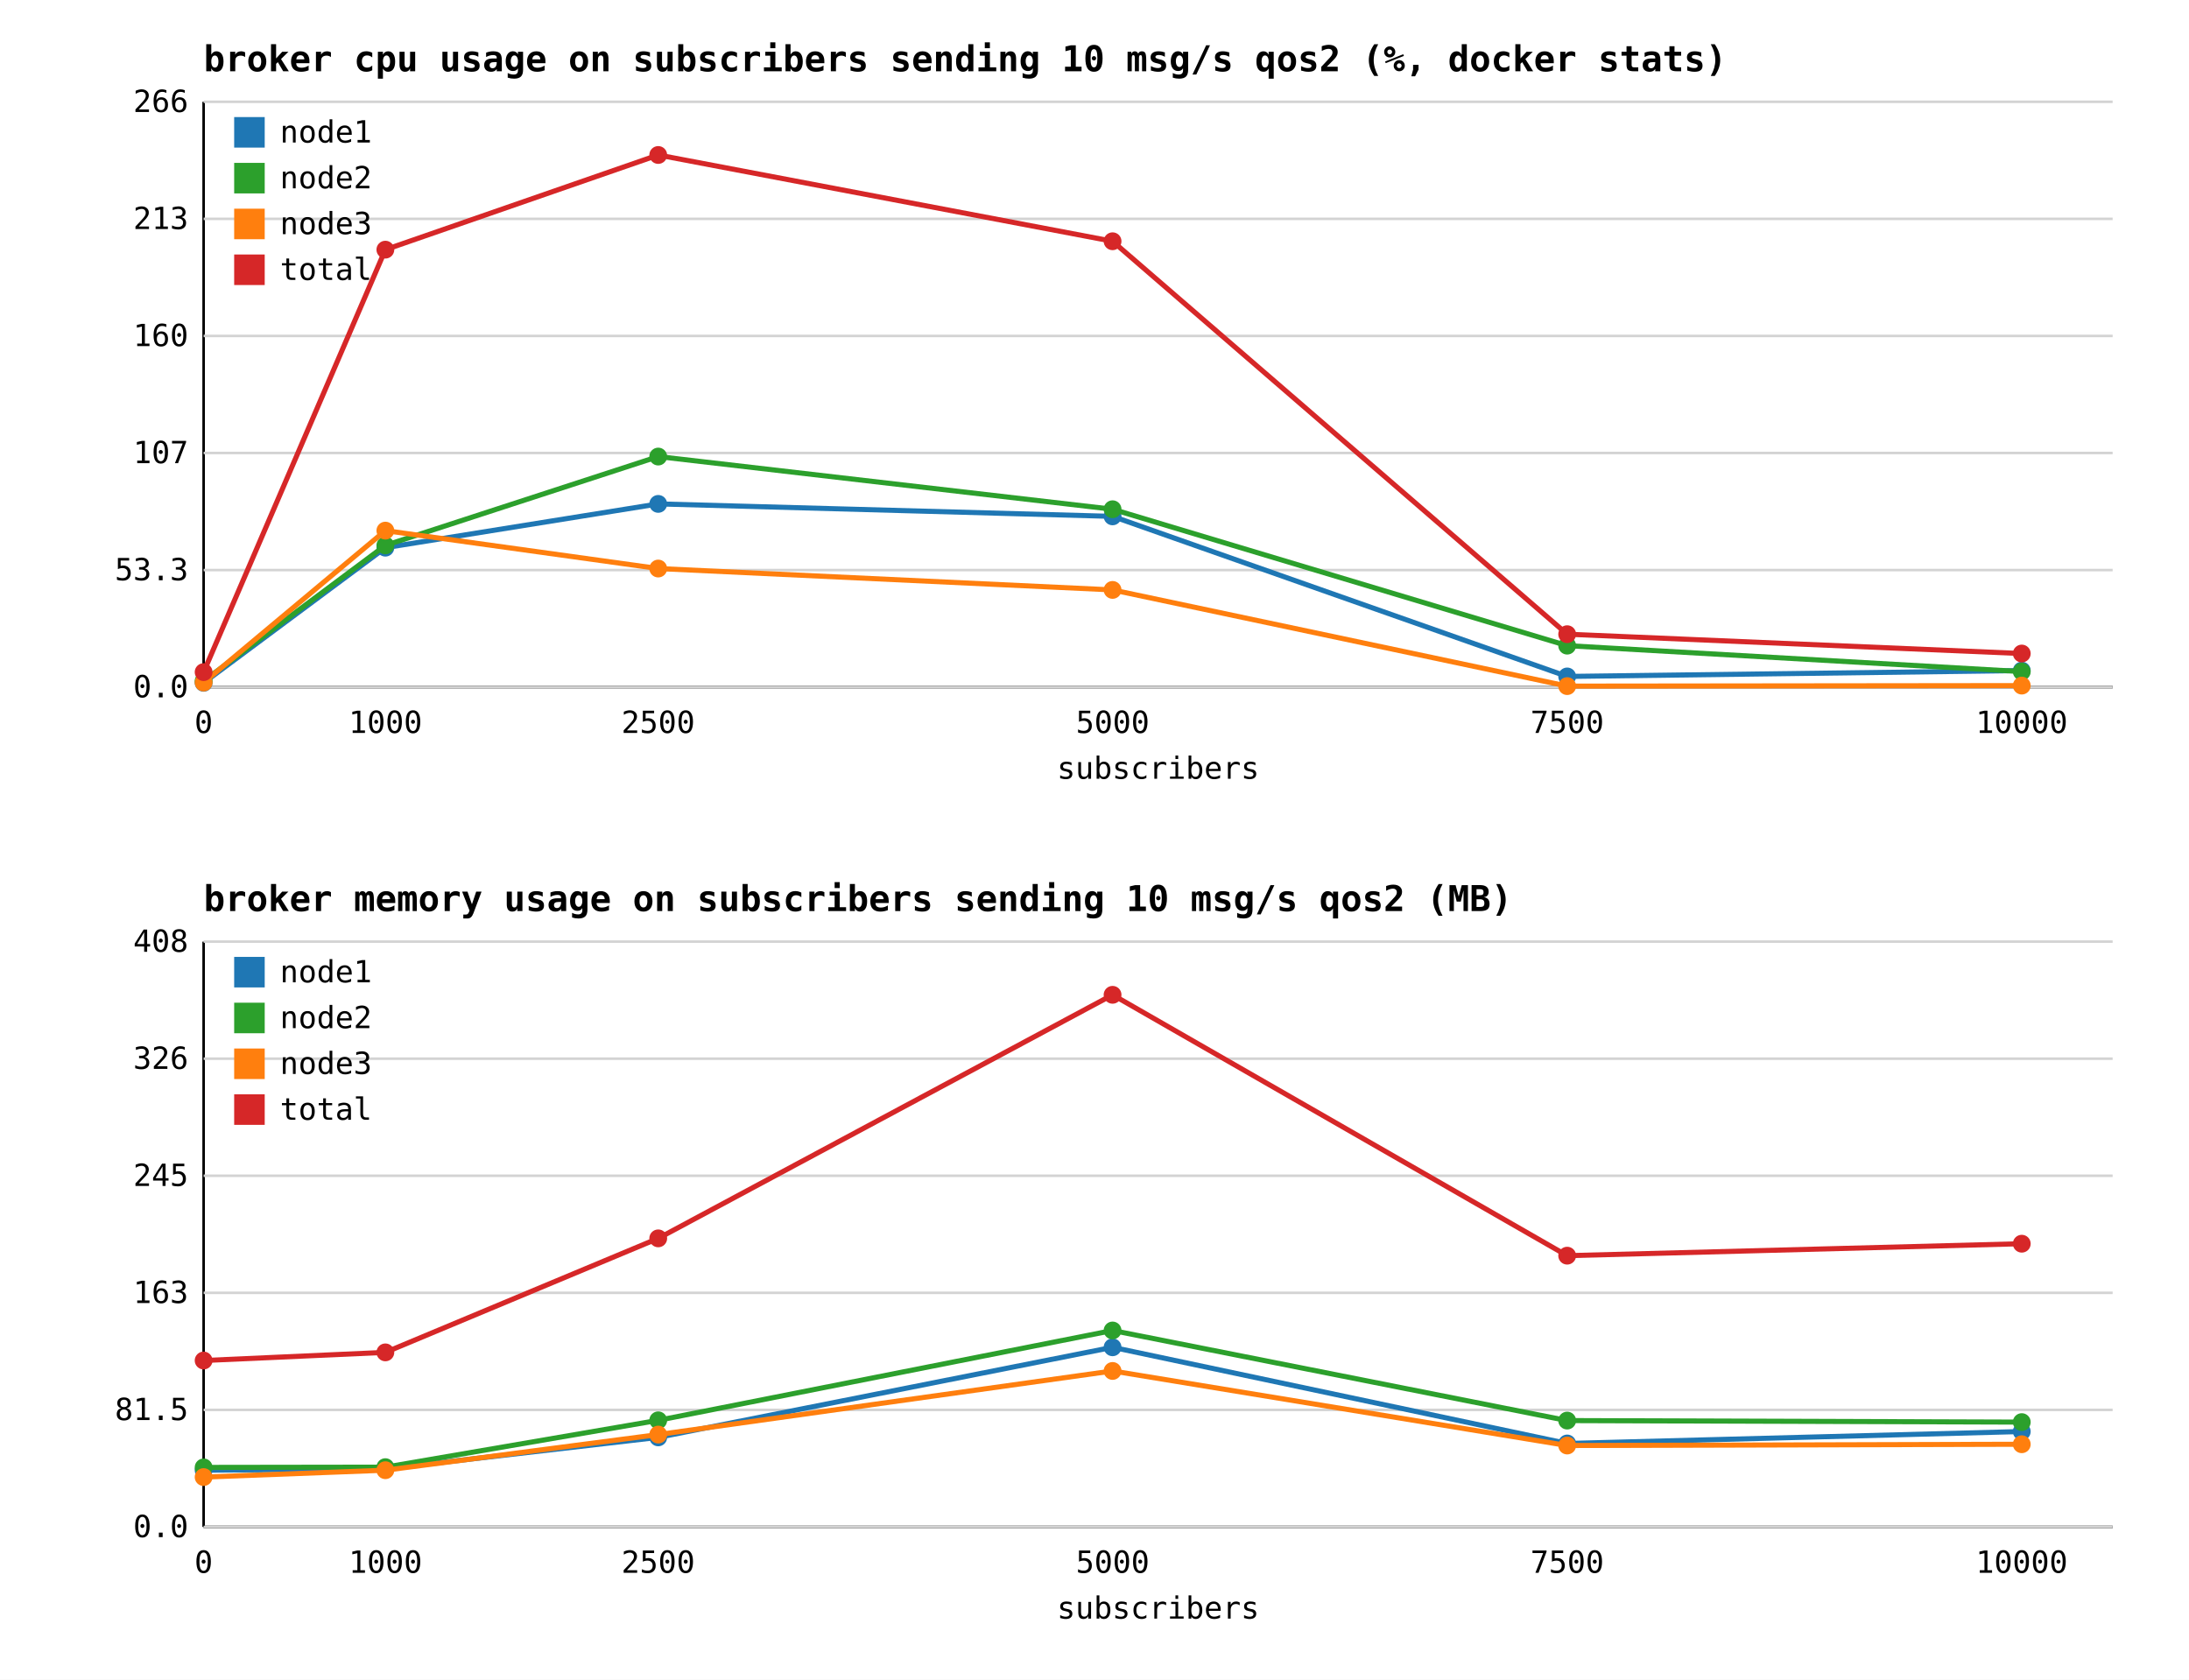
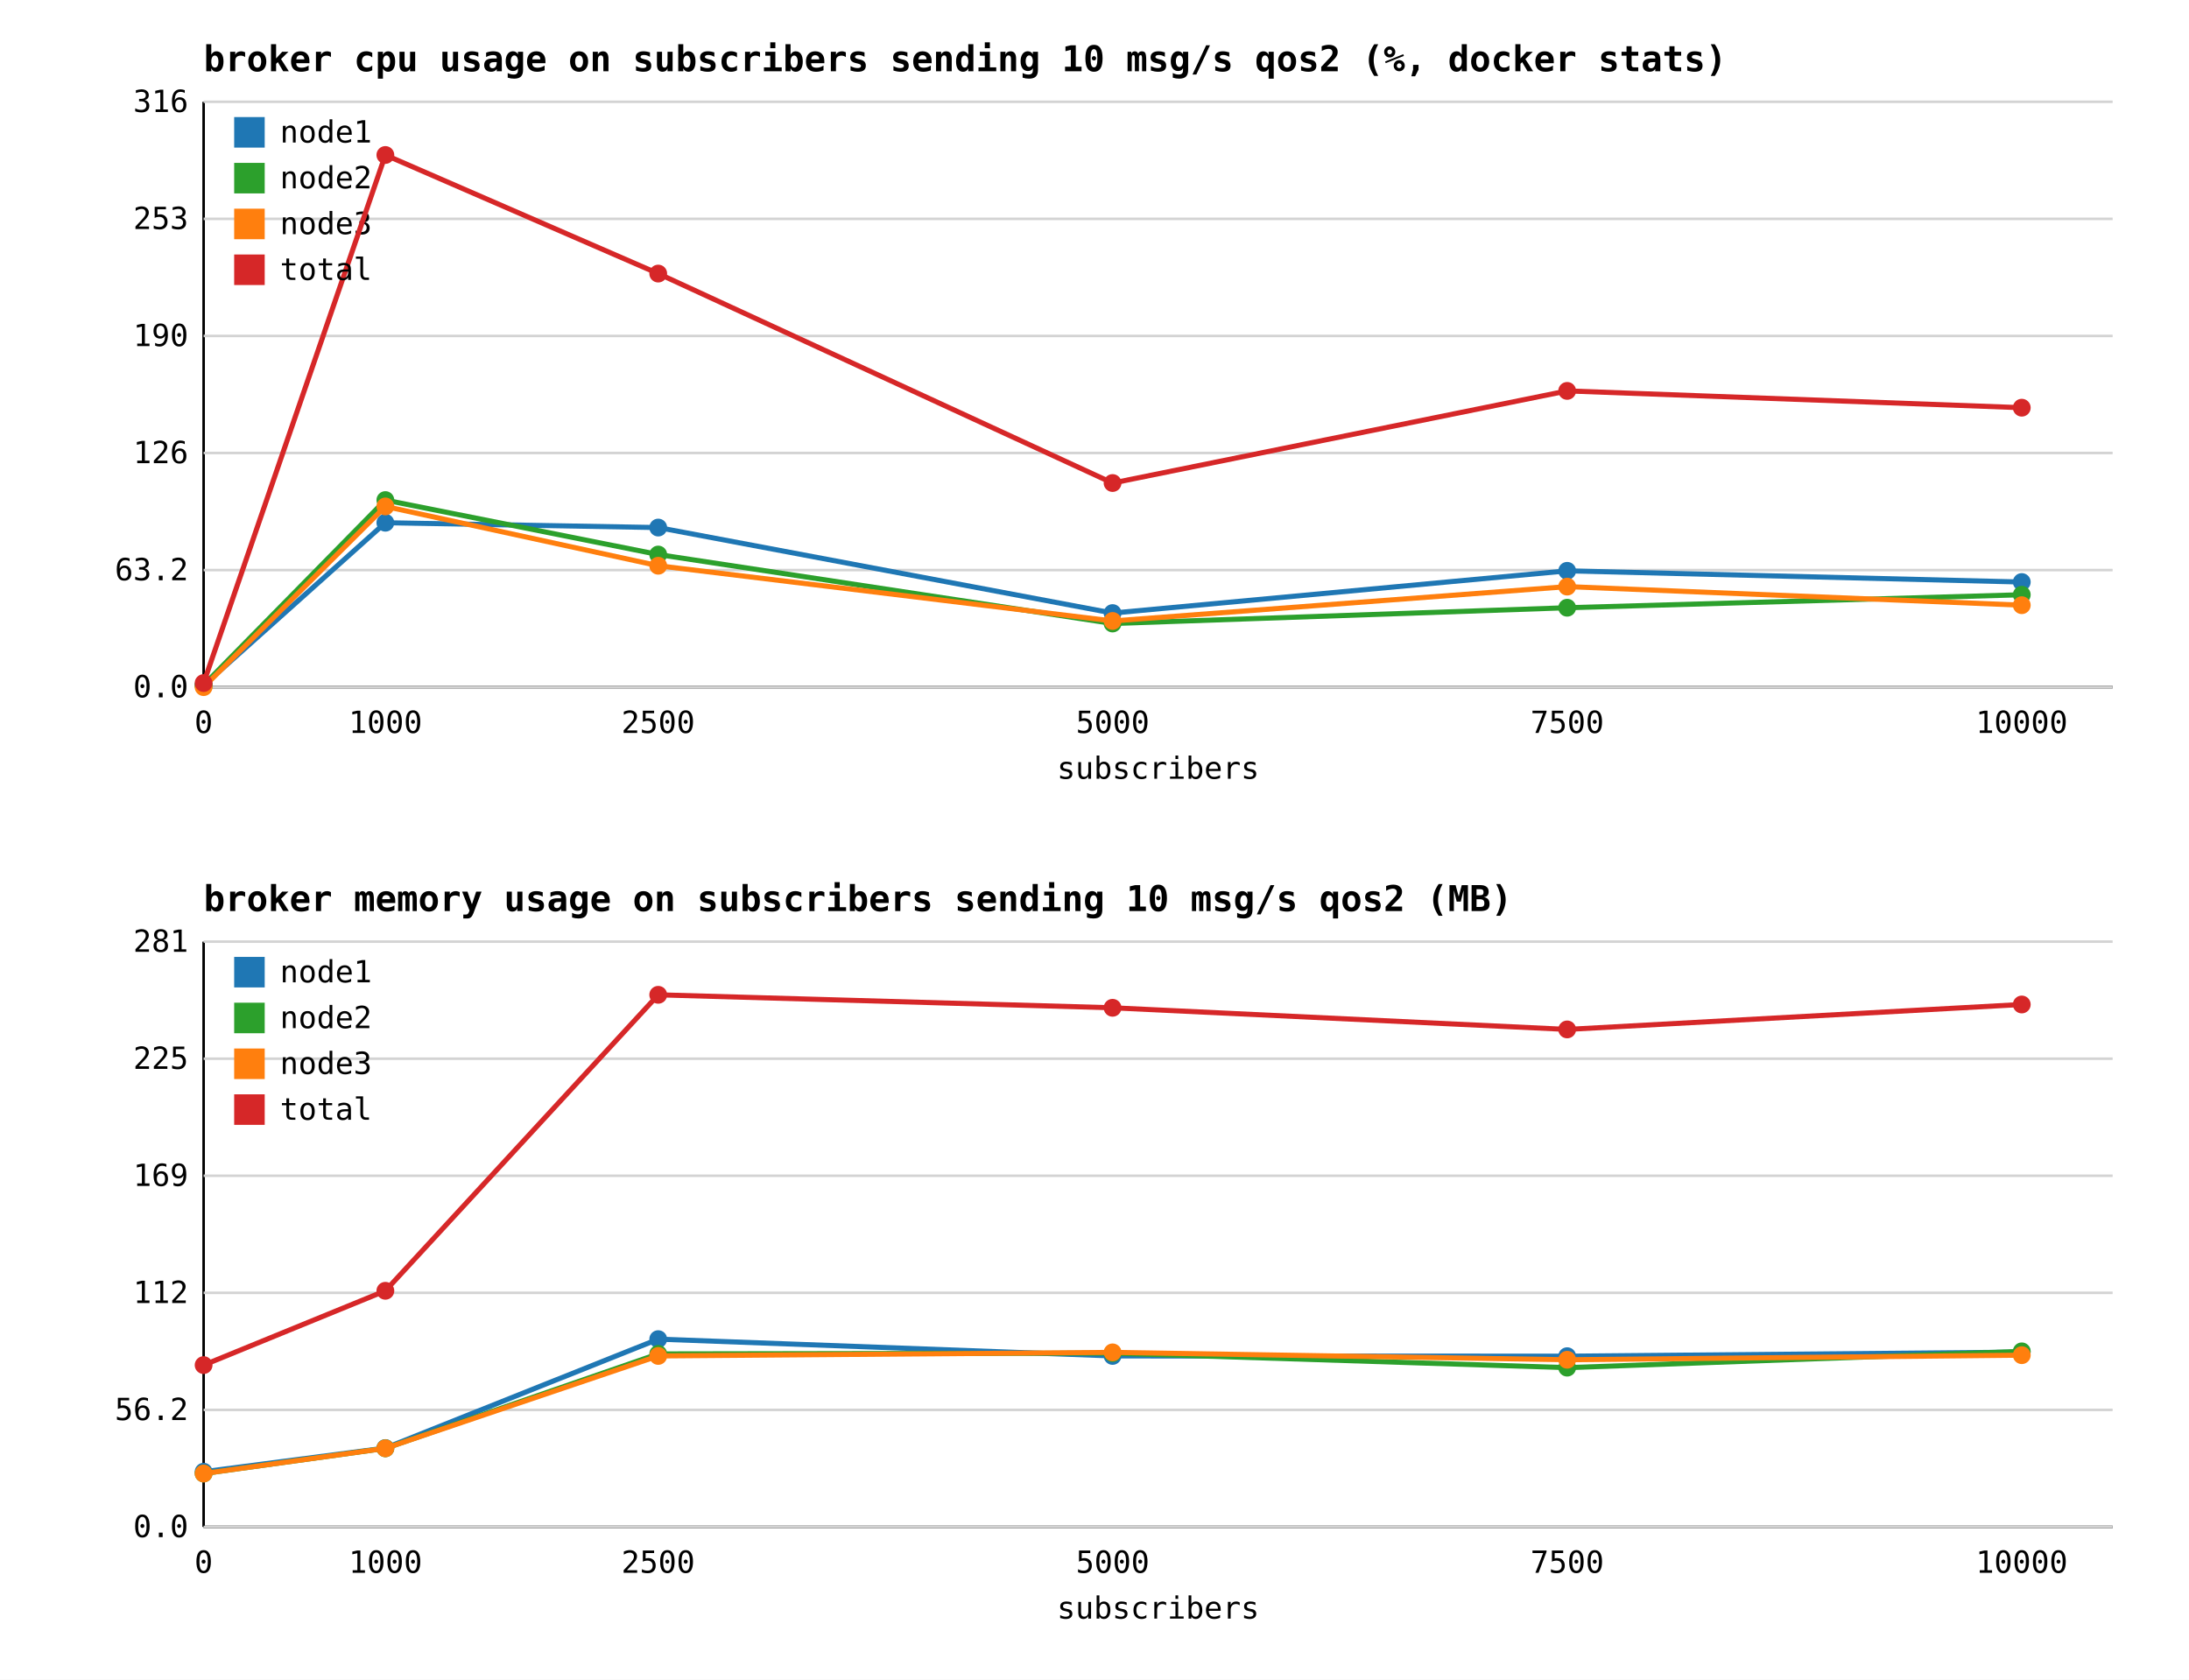
<svg xmlns="http://www.w3.org/2000/svg" width="860" height="660" viewBox="0 0 860 660" font-family="monospace" font-size="12">
  <rect width="860" height="660" fill="white" />
  <text x="80" y="28" font-size="14" font-weight="bold">broker cpu usage on subscribers sending 10 msg/s qos2 (%, docker stats)</text>
  <line x1="80" y1="270" x2="830" y2="270" stroke="black" />
  <line x1="80" y1="40" x2="80" y2="270" stroke="black" />
  <line x1="80" y1="270" x2="830" y2="270" stroke="lightgray" />
  <text x="74" y="274" text-anchor="end">0.0</text>
  <line x1="80" y1="224" x2="830" y2="224" stroke="lightgray" />
-   <text x="74" y="228" text-anchor="end">53.3</text>
+   <text x="74" y="228" text-anchor="end">63.2</text>
  <line x1="80" y1="178" x2="830" y2="178" stroke="lightgray" />
-   <text x="74" y="182" text-anchor="end">107</text>
+   <text x="74" y="182" text-anchor="end">126</text>
  <line x1="80" y1="132" x2="830" y2="132" stroke="lightgray" />
-   <text x="74" y="136" text-anchor="end">160</text>
+   <text x="74" y="136" text-anchor="end">190</text>
  <line x1="80" y1="86" x2="830" y2="86" stroke="lightgray" />
-   <text x="74" y="90" text-anchor="end">213</text>
+   <text x="74" y="90" text-anchor="end">253</text>
  <line x1="80" y1="40" x2="830" y2="40" stroke="lightgray" />
-   <text x="74" y="44" text-anchor="end">266</text>
+   <text x="74" y="44" text-anchor="end">316</text>
  <text x="80" y="288" text-anchor="middle">0</text>
  <text x="151.429" y="288" text-anchor="middle">1000</text>
  <text x="258.571" y="288" text-anchor="middle">2500</text>
  <text x="437.143" y="288" text-anchor="middle">5000</text>
  <text x="615.714" y="288" text-anchor="middle">7500</text>
  <text x="794.286" y="288" text-anchor="middle">10000</text>
  <text x="455" y="306" text-anchor="middle">subscribers</text>
-   <polyline points="80.0,268.3 151.4,215.2 258.6,198.0 437.1,202.9 615.7,265.8 794.3,263.5" fill="none" stroke="#1f77b4" stroke-width="2" />
-   <circle cx="80.0" cy="268.3" r="3.5" fill="#1f77b4" />
-   <circle cx="151.4" cy="215.2" r="3.5" fill="#1f77b4" />
-   <circle cx="258.6" cy="198.0" r="3.5" fill="#1f77b4" />
-   <circle cx="437.1" cy="202.9" r="3.5" fill="#1f77b4" />
-   <circle cx="615.7" cy="265.8" r="3.5" fill="#1f77b4" />
-   <circle cx="794.3" cy="263.5" r="3.5" fill="#1f77b4" />
+   <polyline points="80.0,269.3 151.4,205.4 258.6,207.3 437.1,240.9 615.7,224.3 794.3,228.7" fill="none" stroke="#1f77b4" stroke-width="2" />
+   <circle cx="80.0" cy="269.3" r="3.5" fill="#1f77b4" />
+   <circle cx="151.4" cy="205.4" r="3.5" fill="#1f77b4" />
+   <circle cx="258.6" cy="207.3" r="3.5" fill="#1f77b4" />
+   <circle cx="437.1" cy="240.9" r="3.5" fill="#1f77b4" />
+   <circle cx="615.7" cy="224.3" r="3.5" fill="#1f77b4" />
+   <circle cx="794.3" cy="228.7" r="3.5" fill="#1f77b4" />
  <rect x="92" y="46" width="12" height="12" fill="#1f77b4" />
  <text x="110" y="56">node1</text>
-   <polyline points="80.0,267.6 151.4,214.3 258.6,179.4 437.1,200.1 615.7,253.7 794.3,263.9" fill="none" stroke="#2ca02c" stroke-width="2" />
-   <circle cx="80.0" cy="267.6" r="3.5" fill="#2ca02c" />
-   <circle cx="151.4" cy="214.3" r="3.5" fill="#2ca02c" />
-   <circle cx="258.6" cy="179.4" r="3.5" fill="#2ca02c" />
-   <circle cx="437.1" cy="200.1" r="3.5" fill="#2ca02c" />
-   <circle cx="615.7" cy="253.7" r="3.5" fill="#2ca02c" />
-   <circle cx="794.3" cy="263.9" r="3.5" fill="#2ca02c" />
+   <polyline points="80.0,269.2 151.4,196.5 258.6,217.9 437.1,245.0 615.7,238.8 794.3,233.7" fill="none" stroke="#2ca02c" stroke-width="2" />
+   <circle cx="80.0" cy="269.2" r="3.5" fill="#2ca02c" />
+   <circle cx="151.4" cy="196.5" r="3.5" fill="#2ca02c" />
+   <circle cx="258.6" cy="217.9" r="3.5" fill="#2ca02c" />
+   <circle cx="437.1" cy="245.0" r="3.5" fill="#2ca02c" />
+   <circle cx="615.7" cy="238.8" r="3.5" fill="#2ca02c" />
+   <circle cx="794.3" cy="233.7" r="3.5" fill="#2ca02c" />
  <rect x="92" y="64" width="12" height="12" fill="#2ca02c" />
  <text x="110" y="74">node2</text>
-   <polyline points="80.0,268.2 151.4,208.5 258.6,223.4 437.1,231.8 615.7,269.6 794.3,269.4" fill="none" stroke="#ff7f0e" stroke-width="2" />
-   <circle cx="80.0" cy="268.2" r="3.5" fill="#ff7f0e" />
-   <circle cx="151.4" cy="208.5" r="3.5" fill="#ff7f0e" />
-   <circle cx="258.6" cy="223.4" r="3.5" fill="#ff7f0e" />
-   <circle cx="437.1" cy="231.8" r="3.5" fill="#ff7f0e" />
-   <circle cx="615.7" cy="269.6" r="3.5" fill="#ff7f0e" />
-   <circle cx="794.3" cy="269.4" r="3.5" fill="#ff7f0e" />
+   <polyline points="80.0,270.0 151.4,199.0 258.6,222.3 437.1,244.0 615.7,230.5 794.3,237.8" fill="none" stroke="#ff7f0e" stroke-width="2" />
+   <circle cx="80.0" cy="270.0" r="3.5" fill="#ff7f0e" />
+   <circle cx="151.4" cy="199.0" r="3.5" fill="#ff7f0e" />
+   <circle cx="258.6" cy="222.3" r="3.5" fill="#ff7f0e" />
+   <circle cx="437.1" cy="244.0" r="3.5" fill="#ff7f0e" />
+   <circle cx="615.7" cy="230.5" r="3.5" fill="#ff7f0e" />
+   <circle cx="794.3" cy="237.8" r="3.5" fill="#ff7f0e" />
  <rect x="92" y="82" width="12" height="12" fill="#ff7f0e" />
  <text x="110" y="92">node3</text>
-   <polyline points="80.0,264.1 151.4,98.1 258.6,60.9 437.1,94.8 615.7,249.2 794.3,256.8" fill="none" stroke="#d62728" stroke-width="2" />
-   <circle cx="80.0" cy="264.1" r="3.5" fill="#d62728" />
-   <circle cx="151.4" cy="98.1" r="3.5" fill="#d62728" />
-   <circle cx="258.6" cy="60.9" r="3.5" fill="#d62728" />
-   <circle cx="437.1" cy="94.8" r="3.5" fill="#d62728" />
-   <circle cx="615.7" cy="249.2" r="3.5" fill="#d62728" />
-   <circle cx="794.3" cy="256.8" r="3.5" fill="#d62728" />
+   <polyline points="80.0,268.4 151.4,60.9 258.6,107.5 437.1,189.8 615.7,153.6 794.3,160.2" fill="none" stroke="#d62728" stroke-width="2" />
+   <circle cx="80.0" cy="268.4" r="3.5" fill="#d62728" />
+   <circle cx="151.4" cy="60.9" r="3.5" fill="#d62728" />
+   <circle cx="258.6" cy="107.5" r="3.5" fill="#d62728" />
+   <circle cx="437.1" cy="189.8" r="3.5" fill="#d62728" />
+   <circle cx="615.7" cy="153.6" r="3.5" fill="#d62728" />
+   <circle cx="794.3" cy="160.2" r="3.5" fill="#d62728" />
  <rect x="92" y="100" width="12" height="12" fill="#d62728" />
  <text x="110" y="110">total</text>
  <text x="80" y="358" font-size="14" font-weight="bold">broker memory usage on subscribers sending 10 msg/s qos2 (MB)</text>
  <line x1="80" y1="600" x2="830" y2="600" stroke="black" />
  <line x1="80" y1="370" x2="80" y2="600" stroke="black" />
  <line x1="80" y1="600" x2="830" y2="600" stroke="lightgray" />
  <text x="74" y="604" text-anchor="end">0.0</text>
  <line x1="80" y1="554" x2="830" y2="554" stroke="lightgray" />
-   <text x="74" y="558" text-anchor="end">81.5</text>
+   <text x="74" y="558" text-anchor="end">56.2</text>
  <line x1="80" y1="508" x2="830" y2="508" stroke="lightgray" />
-   <text x="74" y="512" text-anchor="end">163</text>
+   <text x="74" y="512" text-anchor="end">112</text>
  <line x1="80" y1="462" x2="830" y2="462" stroke="lightgray" />
-   <text x="74" y="466" text-anchor="end">245</text>
+   <text x="74" y="466" text-anchor="end">169</text>
  <line x1="80" y1="416" x2="830" y2="416" stroke="lightgray" />
-   <text x="74" y="420" text-anchor="end">326</text>
+   <text x="74" y="420" text-anchor="end">225</text>
  <line x1="80" y1="370" x2="830" y2="370" stroke="lightgray" />
-   <text x="74" y="374" text-anchor="end">408</text>
+   <text x="74" y="374" text-anchor="end">281</text>
  <text x="80" y="618" text-anchor="middle">0</text>
  <text x="151.429" y="618" text-anchor="middle">1000</text>
  <text x="258.571" y="618" text-anchor="middle">2500</text>
  <text x="437.143" y="618" text-anchor="middle">5000</text>
  <text x="615.714" y="618" text-anchor="middle">7500</text>
  <text x="794.286" y="618" text-anchor="middle">10000</text>
  <text x="455" y="636" text-anchor="middle">subscribers</text>
-   <polyline points="80.0,577.7 151.4,577.2 258.6,564.8 437.1,529.4 615.7,567.2 794.3,562.5" fill="none" stroke="#1f77b4" stroke-width="2" />
-   <circle cx="80.0" cy="577.7" r="3.5" fill="#1f77b4" />
-   <circle cx="151.4" cy="577.2" r="3.5" fill="#1f77b4" />
-   <circle cx="258.6" cy="564.8" r="3.5" fill="#1f77b4" />
-   <circle cx="437.1" cy="529.4" r="3.5" fill="#1f77b4" />
-   <circle cx="615.7" cy="567.2" r="3.5" fill="#1f77b4" />
-   <circle cx="794.3" cy="562.5" r="3.5" fill="#1f77b4" />
+   <polyline points="80.0,578.3 151.4,569.0 258.6,526.2 437.1,532.8 615.7,532.9 794.3,531.3" fill="none" stroke="#1f77b4" stroke-width="2" />
+   <circle cx="80.0" cy="578.3" r="3.5" fill="#1f77b4" />
+   <circle cx="151.4" cy="569.0" r="3.5" fill="#1f77b4" />
+   <circle cx="258.6" cy="526.2" r="3.5" fill="#1f77b4" />
+   <circle cx="437.1" cy="532.8" r="3.5" fill="#1f77b4" />
+   <circle cx="615.7" cy="532.9" r="3.5" fill="#1f77b4" />
+   <circle cx="794.3" cy="531.3" r="3.5" fill="#1f77b4" />
  <rect x="92" y="376" width="12" height="12" fill="#1f77b4" />
  <text x="110" y="386">node1</text>
-   <polyline points="80.0,576.6 151.4,576.5 258.6,558.1 437.1,522.8 615.7,558.2 794.3,558.8" fill="none" stroke="#2ca02c" stroke-width="2" />
-   <circle cx="80.0" cy="576.6" r="3.5" fill="#2ca02c" />
-   <circle cx="151.4" cy="576.5" r="3.5" fill="#2ca02c" />
-   <circle cx="258.6" cy="558.1" r="3.5" fill="#2ca02c" />
-   <circle cx="437.1" cy="522.8" r="3.5" fill="#2ca02c" />
-   <circle cx="615.7" cy="558.2" r="3.5" fill="#2ca02c" />
-   <circle cx="794.3" cy="558.8" r="3.5" fill="#2ca02c" />
+   <polyline points="80.0,579.0 151.4,569.1 258.6,532.0 437.1,531.7 615.7,537.4 794.3,531.0" fill="none" stroke="#2ca02c" stroke-width="2" />
+   <circle cx="80.0" cy="579.0" r="3.5" fill="#2ca02c" />
+   <circle cx="151.4" cy="569.1" r="3.5" fill="#2ca02c" />
+   <circle cx="258.6" cy="532.0" r="3.5" fill="#2ca02c" />
+   <circle cx="437.1" cy="531.7" r="3.5" fill="#2ca02c" />
+   <circle cx="615.7" cy="537.4" r="3.5" fill="#2ca02c" />
+   <circle cx="794.3" cy="531.0" r="3.5" fill="#2ca02c" />
  <rect x="92" y="394" width="12" height="12" fill="#2ca02c" />
  <text x="110" y="404">node2</text>
-   <polyline points="80.0,580.4 151.4,577.7 258.6,563.7 437.1,538.7 615.7,568.0 794.3,567.5" fill="none" stroke="#ff7f0e" stroke-width="2" />
-   <circle cx="80.0" cy="580.4" r="3.5" fill="#ff7f0e" />
-   <circle cx="151.4" cy="577.7" r="3.5" fill="#ff7f0e" />
-   <circle cx="258.6" cy="563.7" r="3.5" fill="#ff7f0e" />
-   <circle cx="437.1" cy="538.7" r="3.5" fill="#ff7f0e" />
-   <circle cx="615.7" cy="568.0" r="3.5" fill="#ff7f0e" />
-   <circle cx="794.3" cy="567.5" r="3.5" fill="#ff7f0e" />
+   <polyline points="80.0,579.0 151.4,569.1 258.6,532.8 437.1,531.4 615.7,534.3 794.3,532.5" fill="none" stroke="#ff7f0e" stroke-width="2" />
+   <circle cx="80.0" cy="579.0" r="3.5" fill="#ff7f0e" />
+   <circle cx="151.4" cy="569.1" r="3.5" fill="#ff7f0e" />
+   <circle cx="258.6" cy="532.8" r="3.5" fill="#ff7f0e" />
+   <circle cx="437.1" cy="531.4" r="3.5" fill="#ff7f0e" />
+   <circle cx="615.7" cy="534.3" r="3.5" fill="#ff7f0e" />
+   <circle cx="794.3" cy="532.5" r="3.5" fill="#ff7f0e" />
  <rect x="92" y="412" width="12" height="12" fill="#ff7f0e" />
  <text x="110" y="422">node3</text>
-   <polyline points="80.0,534.6 151.4,531.4 258.6,486.6 437.1,390.9 615.7,493.4 794.3,488.7" fill="none" stroke="#d62728" stroke-width="2" />
-   <circle cx="80.0" cy="534.6" r="3.5" fill="#d62728" />
-   <circle cx="151.4" cy="531.4" r="3.5" fill="#d62728" />
-   <circle cx="258.6" cy="486.6" r="3.5" fill="#d62728" />
-   <circle cx="437.1" cy="390.9" r="3.5" fill="#d62728" />
-   <circle cx="615.7" cy="493.4" r="3.5" fill="#d62728" />
-   <circle cx="794.3" cy="488.7" r="3.5" fill="#d62728" />
+   <polyline points="80.0,536.4 151.4,507.2 258.6,390.9 437.1,396.0 615.7,404.5 794.3,394.7" fill="none" stroke="#d62728" stroke-width="2" />
+   <circle cx="80.0" cy="536.4" r="3.5" fill="#d62728" />
+   <circle cx="151.4" cy="507.2" r="3.5" fill="#d62728" />
+   <circle cx="258.6" cy="390.9" r="3.5" fill="#d62728" />
+   <circle cx="437.1" cy="396.0" r="3.5" fill="#d62728" />
+   <circle cx="615.7" cy="404.5" r="3.5" fill="#d62728" />
+   <circle cx="794.3" cy="394.7" r="3.5" fill="#d62728" />
  <rect x="92" y="430" width="12" height="12" fill="#d62728" />
  <text x="110" y="440">total</text>
</svg>
